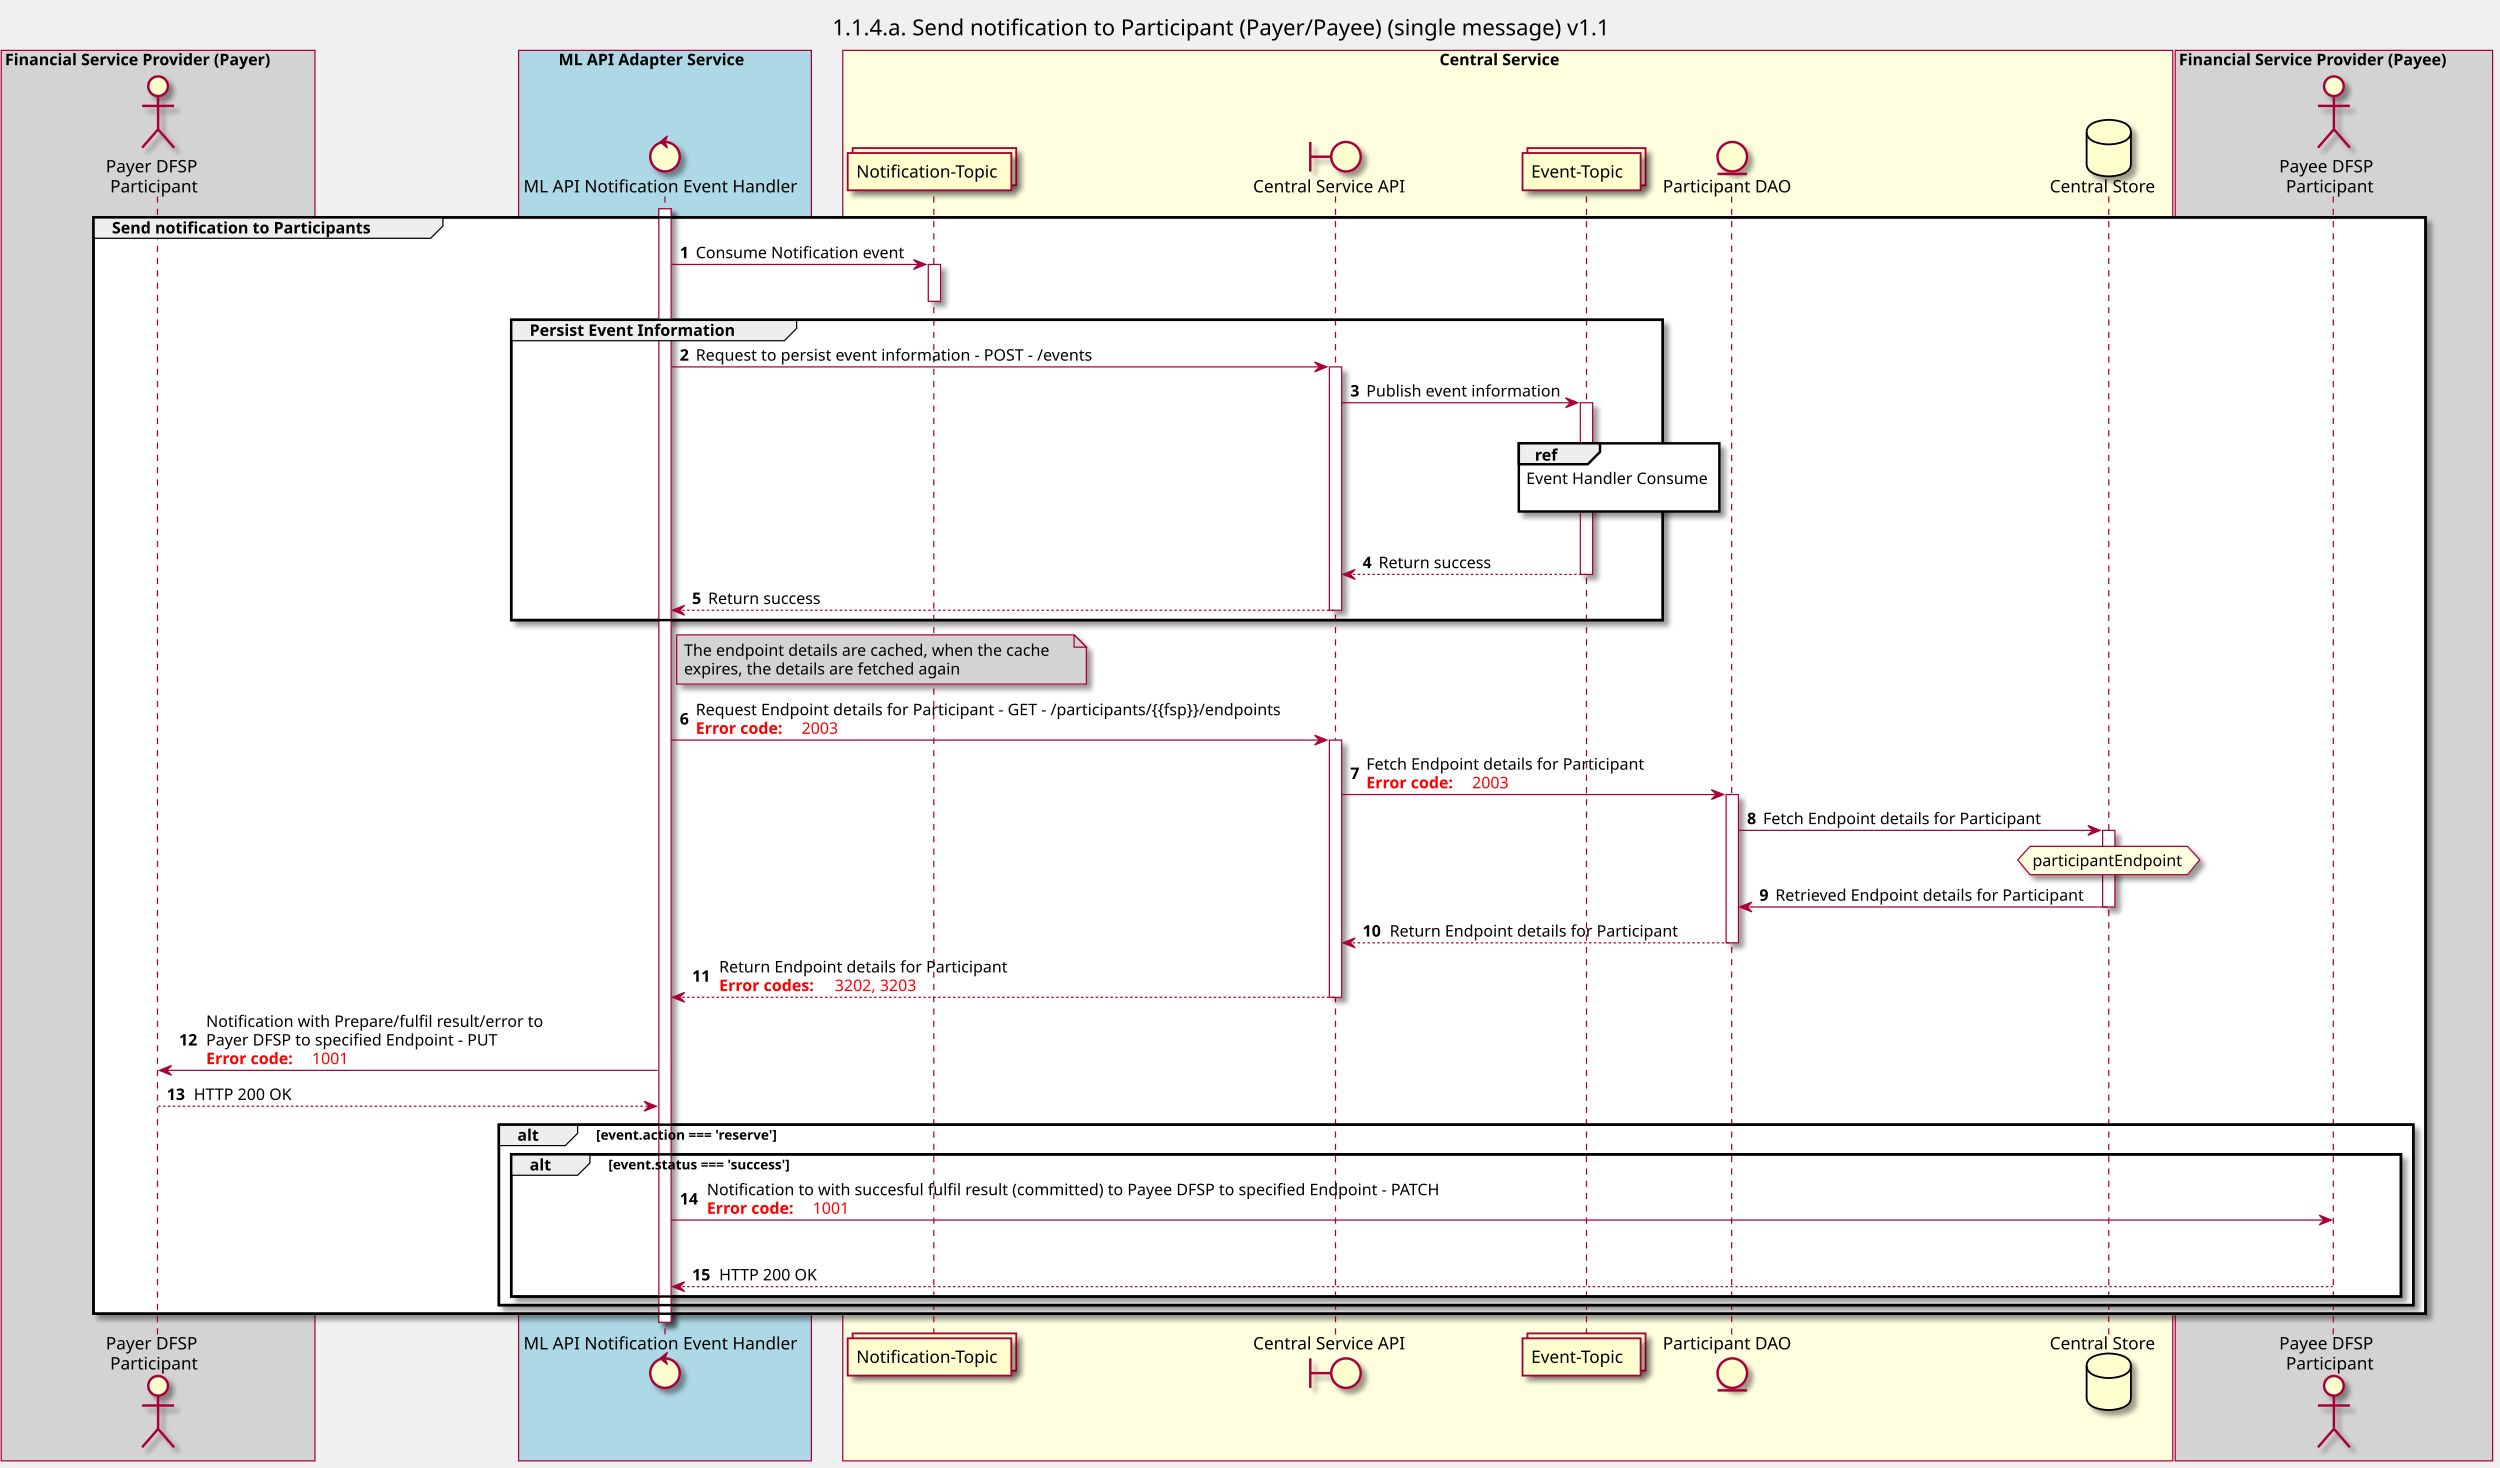
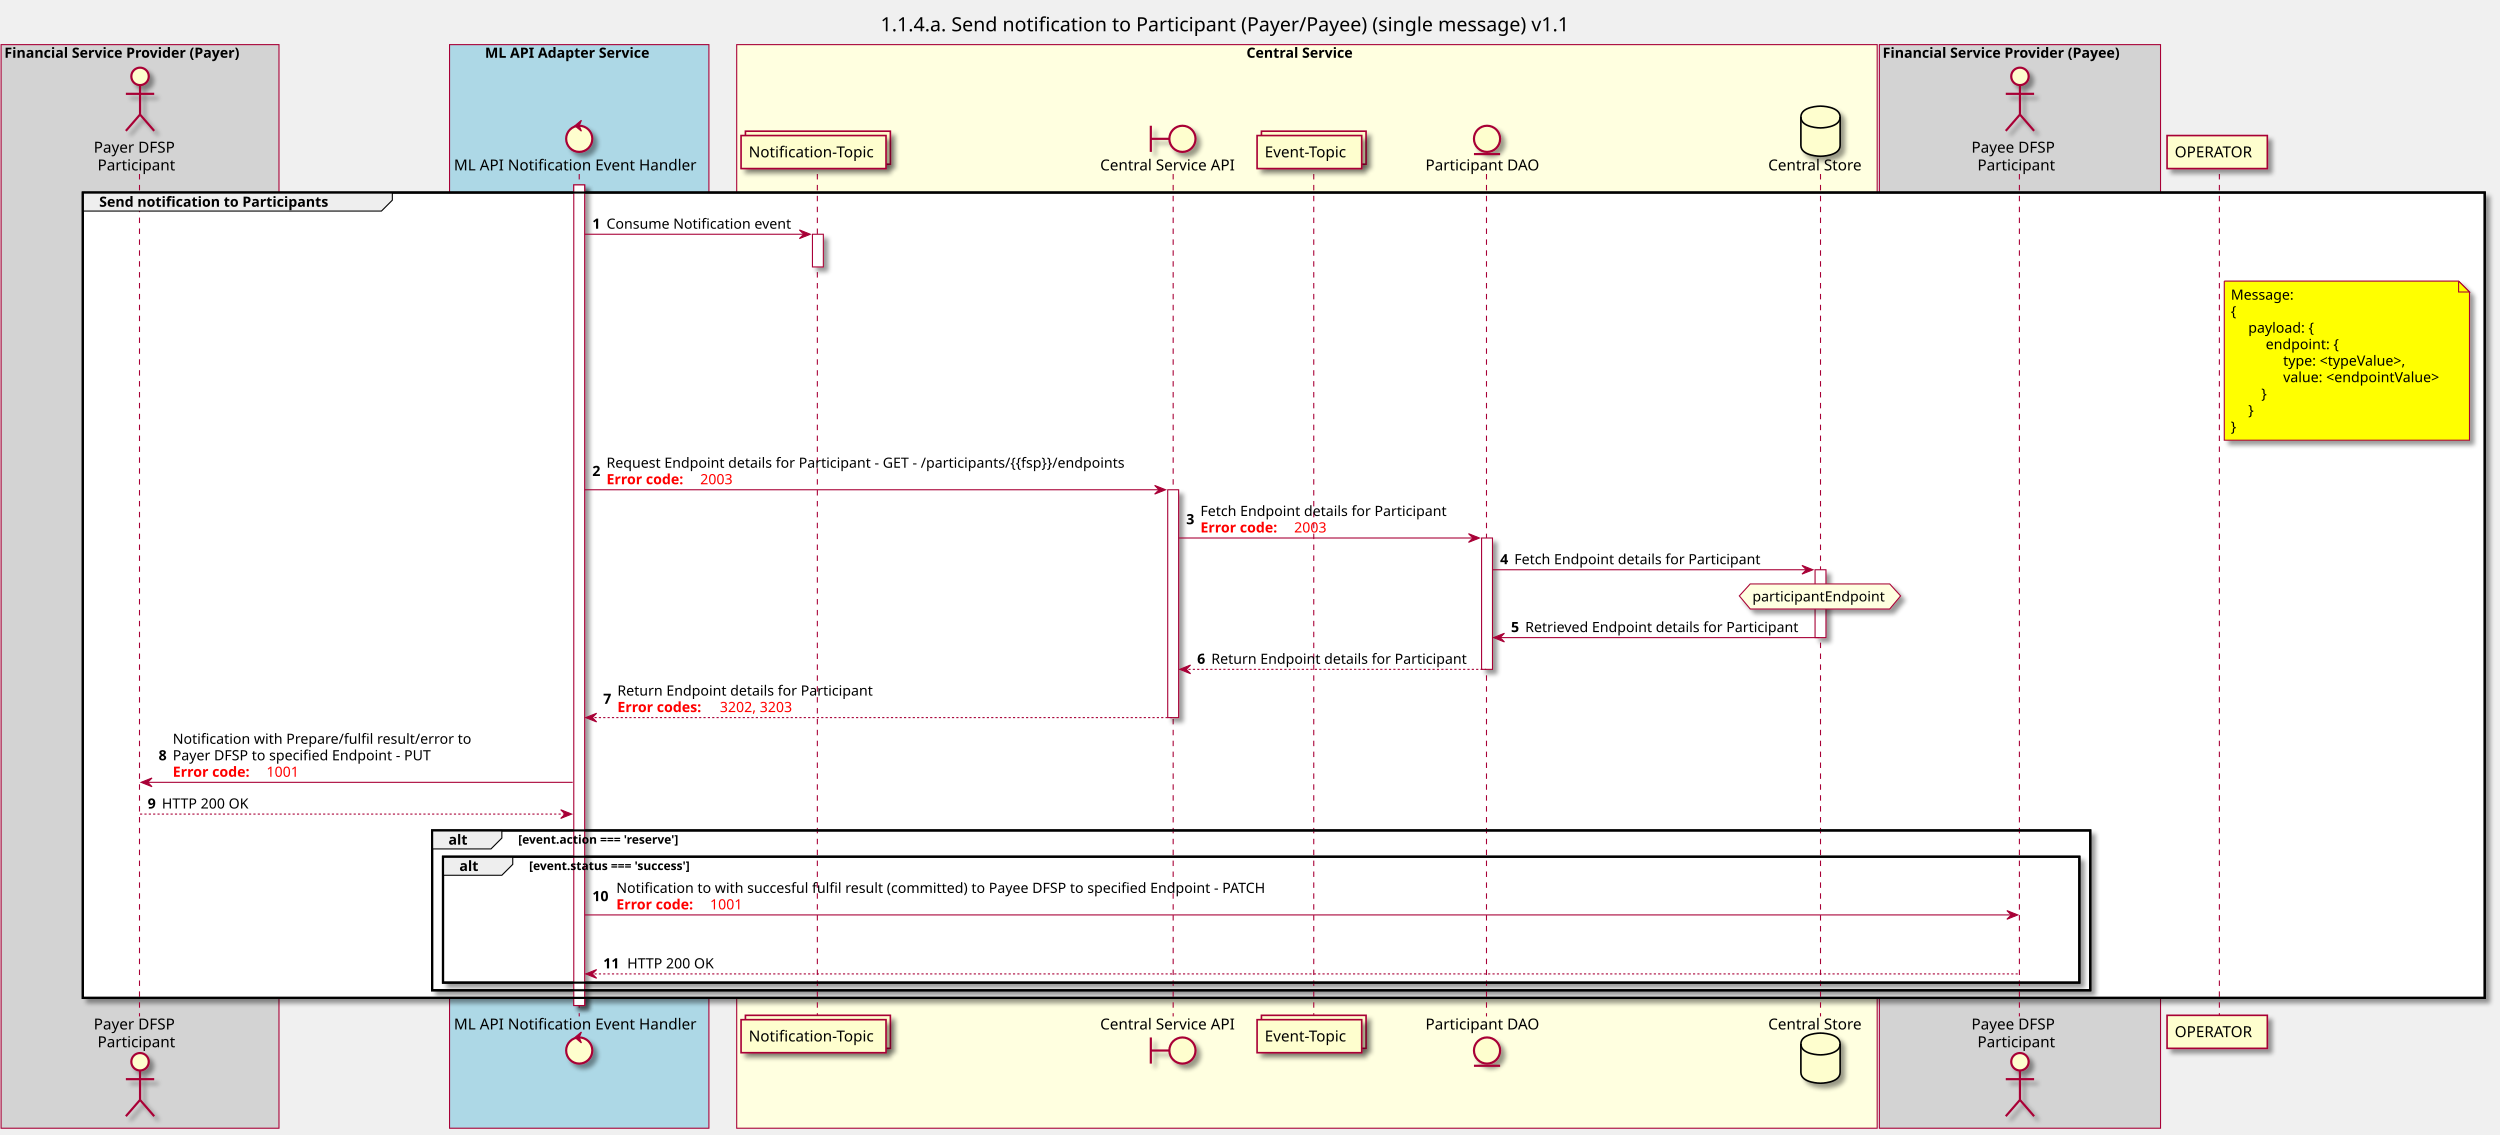
- <svg xmlns="http://www.w3.org/2000/svg" height="1193" preserveAspectRatio="none" style="width:2032px;height:1193px" width="2032">
+ <svg xmlns="http://www.w3.org/2000/svg" height="1041" preserveAspectRatio="none" style="width:2294px;height:1041px" width="2294">
  <defs>
    <filter height="300%" id="a" width="300%" x="-1" y="-1">
      <feGaussianBlur result="blurOut" stdDeviation="2" />
      <feColorMatrix in="blurOut" result="blurOut2" values="0 0 0 0 0 0 0 0 0 0 0 0 0 0 0 0 0 0 .4 0" />
      <feOffset dx="4" dy="4" in="blurOut2" result="blurOut3" />
      <feBlend in="SourceGraphic" in2="blurOut3" />
    </filter>
  </defs>
-   <text font-family="sans-serif" font-size="18" lengthAdjust="spacingAndGlyphs" textLength="674" x="676.5" y="28.708">
+   <text font-family="sans-serif" font-size="18" lengthAdjust="spacingAndGlyphs" textLength="674" x="808" y="28.708">
    1.1.4.a. Send notification to Participant (Payer/Payee) (single message) v1.1
  </text>
-   <path fill="#D3D3D3" stroke="#a80036" d="M1 40.953h255v1146.438H1z" />
+   <path fill="#D3D3D3" stroke="#a80036" d="M1 40.953h255v994.305H1z" />
  <text font-family="sans-serif" font-size="13" font-weight="bold" lengthAdjust="spacingAndGlyphs" textLength="249" x="4" y="53.02">
    Financial Service Provider (Payer)
  </text>
-   <path fill="#ADD8E6" stroke="#a80036" d="M421.5 40.953h238v1146.438h-238z" />
-   <text font-family="sans-serif" font-size="13" font-weight="bold" lengthAdjust="spacingAndGlyphs" textLength="173" x="454" y="53.02">
+   <path fill="#ADD8E6" stroke="#a80036" d="M412.5 40.953h238v994.305h-238z" />
+   <text font-family="sans-serif" font-size="13" font-weight="bold" lengthAdjust="spacingAndGlyphs" textLength="173" x="445" y="53.02">
    ML API Adapter Service
  </text>
-   <path fill="#FFFFE0" stroke="#a80036" d="M685 40.953h1081v1146.438H685z" />
-   <text font-family="sans-serif" font-size="13" font-weight="bold" lengthAdjust="spacingAndGlyphs" textLength="111" x="1170" y="53.02">
+   <path fill="#FFFFE0" stroke="#a80036" d="M676 40.953h1046.5v994.305H676z" />
+   <text font-family="sans-serif" font-size="13" font-weight="bold" lengthAdjust="spacingAndGlyphs" textLength="111" x="1143.75" y="53.02">
    Central Service
  </text>
-   <path fill="#D3D3D3" stroke="#a80036" d="M1768 40.953h258v1146.438h-258z" />
-   <text font-family="sans-serif" font-size="13" font-weight="bold" lengthAdjust="spacingAndGlyphs" textLength="252" x="1771" y="53.02">
+   <path fill="#D3D3D3" stroke="#a80036" d="M1724.5 40.953h258v994.305h-258z" />
+   <text font-family="sans-serif" font-size="13" font-weight="bold" lengthAdjust="spacingAndGlyphs" textLength="252" x="1727.5" y="53.02">
    Financial Service Provider (Payee)
  </text>
-   <path fill="#FFF" filter="url(#a)" stroke="#a80036" d="M535.5 169.68h10v905.117h-10zM754.5 214.945h10v30h-10zM1080.5 298.211h10v197.797h-10zM1080.5 601.539h10v209.063h-10zM1284.5 327.344h10v139.531h-10zM1403 645.805h10v120.531h-10zM1709 674.938h10v62.266h-10z" />
-   <path fill="#FFF" filter="url(#a)" stroke="#000" stroke-width="2" d="M76 176.68h1895.5v891.117H76z" />
-   <path fill="#FFF" filter="url(#a)" stroke="#000" stroke-width="2" d="M415.5 259.945h936v244.063h-936zM405.5 914.133h1556v146.664h-1556z" />
-   <path fill="#FFF" filter="url(#a)" stroke="#000" stroke-width="2" d="M415.5 938.266h1536v115.531h-1536z" />
-   <path stroke="#a80036" stroke-dasharray="5,5" d="M128 159.68v925.117M540.5 159.68v925.117M759 159.68v925.117M1085.5 159.68v925.117M1289.5 159.68v925.117M1407.5 159.68v925.117M1714 159.68v925.117M1896.5 159.68v925.117" />
+   <path fill="#FFF" filter="url(#a)" stroke="#a80036" d="M526.5 169.68h10v752.984h-10zM745.5 214.945h10v30h-10zM1071.5 449.406h10v209.063h-10zM1359.5 493.672h10v120.531h-10zM1665.5 522.805h10v62.266h-10z" />
+   <path fill="#FFF" filter="url(#a)" stroke="#000" stroke-width="2" d="M76 176.68h2204v738.984H76z" />
+   <path fill="#FFF" filter="url(#a)" stroke="#000" stroke-width="2" d="M396.5 762H1918v146.664H396.5z" />
+   <path fill="#FFF" filter="url(#a)" stroke="#000" stroke-width="2" d="M406.5 786.133H1908v115.531H406.5z" />
+   <path stroke="#a80036" stroke-dasharray="5,5" d="M128 159.68v772.984M531.5 159.68v772.984M750 159.68v772.984M1076.5 159.68v772.984M1205.5 159.68v772.984M1364 159.68v772.984M1670.5 159.68v772.984M1853 159.68v772.984M2036.5 159.68v772.984" />
  <text font-family="sans-serif" font-size="14" lengthAdjust="spacingAndGlyphs" textLength="79" x="86" y="140.081">
    Payer DFSP
  </text>
  <text font-family="sans-serif" font-size="14" lengthAdjust="spacingAndGlyphs" textLength="72" x="89.5" y="156.378">
    Participant
  </text>
  <circle cx="128.5" cy="70.086" fill="#FEFECE" filter="url(#a)" stroke="#a80036" stroke-width="2" r="8" />
  <path d="M128.5 78.086v27m-13-19h26m-13 19l-13 15m13-15l13 15" fill="none" filter="url(#a)" stroke="#a80036" stroke-width="2" />
-   <text font-family="sans-serif" font-size="14" lengthAdjust="spacingAndGlyphs" textLength="79" x="86" y="1096.792">
+   <text font-family="sans-serif" font-size="14" lengthAdjust="spacingAndGlyphs" textLength="79" x="86" y="944.659">
    Payer DFSP
  </text>
-   <text font-family="sans-serif" font-size="14" lengthAdjust="spacingAndGlyphs" textLength="72" x="89.5" y="1113.089">
+   <text font-family="sans-serif" font-size="14" lengthAdjust="spacingAndGlyphs" textLength="72" x="89.5" y="960.956">
    Participant
  </text>
-   <circle cx="128.5" cy="1126.391" fill="#FEFECE" filter="url(#a)" stroke="#a80036" stroke-width="2" r="8" />
-   <path d="M128.5 1134.39v27m-13-19h26m-13 19l-13 15m13-15l13 15" fill="none" filter="url(#a)" stroke="#a80036" stroke-width="2" />
-   <text font-family="sans-serif" font-size="14" lengthAdjust="spacingAndGlyphs" textLength="224" x="425.5" y="156.378">
+   <circle cx="128.5" cy="974.258" fill="#FEFECE" filter="url(#a)" stroke="#a80036" stroke-width="2" r="8" />
+   <path d="M128.5 982.258v27m-13-19h26m-13 19l-13 15m13-15l13 15" fill="none" filter="url(#a)" stroke="#a80036" stroke-width="2" />
+   <text font-family="sans-serif" font-size="14" lengthAdjust="spacingAndGlyphs" textLength="224" x="416.5" y="156.378">
    ML API Notification Event Handler
  </text>
-   <circle cx="540.5" cy="127.383" fill="#FEFECE" filter="url(#a)" stroke="#a80036" stroke-width="2" r="12" />
-   <path fill="#A80036" stroke="#a80036" d="M536.5 115.383l6-5-2 5 2 5-6-5z" />
-   <text font-family="sans-serif" font-size="14" lengthAdjust="spacingAndGlyphs" textLength="224" x="425.5" y="1096.792">
+   <circle cx="531.5" cy="127.383" fill="#FEFECE" filter="url(#a)" stroke="#a80036" stroke-width="2" r="12" />
+   <path fill="#A80036" stroke="#a80036" d="M527.5 115.383l6-5-2 5 2 5-6-5z" />
+   <text font-family="sans-serif" font-size="14" lengthAdjust="spacingAndGlyphs" textLength="224" x="416.5" y="944.659">
    ML API Notification Event Handler
  </text>
-   <circle cx="540.5" cy="1116.094" fill="#FEFECE" filter="url(#a)" stroke="#a80036" stroke-width="2" r="12" />
-   <path fill="#A80036" stroke="#a80036" d="M536.5 1104.094l6-5-2 5 2 5-6-5z" />
-   <path fill="#FEFECE" filter="url(#a)" stroke="#a80036" stroke-width="1.5" d="M693 120.383h133v30.297H693z" />
-   <path fill="#FEFECE" filter="url(#a)" stroke="#a80036" stroke-width="1.5" d="M689 124.383h133v30.297H689z" />
-   <text font-family="sans-serif" font-size="14" lengthAdjust="spacingAndGlyphs" textLength="119" x="696" y="144.378">
+   <circle cx="531.5" cy="963.961" fill="#FEFECE" filter="url(#a)" stroke="#a80036" stroke-width="2" r="12" />
+   <path fill="#A80036" stroke="#a80036" d="M527.5 951.96l6-5-2 5 2 5-6-5z" />
+   <path fill="#FEFECE" filter="url(#a)" stroke="#a80036" stroke-width="1.5" d="M684 120.383h133v30.297H684z" />
+   <path fill="#FEFECE" filter="url(#a)" stroke="#a80036" stroke-width="1.5" d="M680 124.383h133v30.297H680z" />
+   <text font-family="sans-serif" font-size="14" lengthAdjust="spacingAndGlyphs" textLength="119" x="687" y="144.378">
    Notification-Topic
  </text>
-   <path fill="#FEFECE" filter="url(#a)" stroke="#a80036" stroke-width="1.5" d="M693 1083.797h133v30.297H693z" />
-   <path fill="#FEFECE" filter="url(#a)" stroke="#a80036" stroke-width="1.5" d="M689 1087.797h133v30.297H689z" />
-   <text font-family="sans-serif" font-size="14" lengthAdjust="spacingAndGlyphs" textLength="119" x="696" y="1107.792">
+   <path fill="#FEFECE" filter="url(#a)" stroke="#a80036" stroke-width="1.5" d="M684 931.664h133v30.297H684z" />
+   <path fill="#FEFECE" filter="url(#a)" stroke="#a80036" stroke-width="1.5" d="M680 935.664h133v30.297H680z" />
+   <text font-family="sans-serif" font-size="14" lengthAdjust="spacingAndGlyphs" textLength="119" x="687" y="955.659">
    Notification-Topic
  </text>
-   <text font-family="sans-serif" font-size="14" lengthAdjust="spacingAndGlyphs" textLength="128" x="1018.5" y="156.378">
+   <text font-family="sans-serif" font-size="14" lengthAdjust="spacingAndGlyphs" textLength="128" x="1009.5" y="156.378">
    Central Service API
  </text>
-   <path d="M1065 115.383v24m0-12h17" fill="none" filter="url(#a)" stroke="#a80036" stroke-width="2" />
-   <circle cx="1094" cy="127.383" fill="#FEFECE" filter="url(#a)" stroke="#a80036" stroke-width="2" r="12" />
-   <text font-family="sans-serif" font-size="14" lengthAdjust="spacingAndGlyphs" textLength="128" x="1018.5" y="1096.792">
+   <path d="M1056 115.383v24m0-12h17" fill="none" filter="url(#a)" stroke="#a80036" stroke-width="2" />
+   <circle cx="1085" cy="127.383" fill="#FEFECE" filter="url(#a)" stroke="#a80036" stroke-width="2" r="12" />
+   <text font-family="sans-serif" font-size="14" lengthAdjust="spacingAndGlyphs" textLength="128" x="1009.5" y="944.659">
    Central Service API
  </text>
-   <path d="M1065 1104.094v24m0-12h17" fill="none" filter="url(#a)" stroke="#a80036" stroke-width="2" />
-   <circle cx="1094" cy="1116.094" fill="#FEFECE" filter="url(#a)" stroke="#a80036" stroke-width="2" r="12" />
-   <path fill="#FEFECE" filter="url(#a)" stroke="#a80036" stroke-width="1.5" d="M1241.5 120.383h96v30.297h-96z" />
-   <path fill="#FEFECE" filter="url(#a)" stroke="#a80036" stroke-width="1.5" d="M1237.5 124.383h96v30.297h-96z" />
-   <text font-family="sans-serif" font-size="14" lengthAdjust="spacingAndGlyphs" textLength="82" x="1244.5" y="144.378">
+   <path d="M1056 951.96v24m0-12h17" fill="none" filter="url(#a)" stroke="#a80036" stroke-width="2" />
+   <circle cx="1085" cy="963.961" fill="#FEFECE" filter="url(#a)" stroke="#a80036" stroke-width="2" r="12" />
+   <path fill="#FEFECE" filter="url(#a)" stroke="#a80036" stroke-width="1.5" d="M1157.5 120.383h96v30.297h-96z" />
+   <path fill="#FEFECE" filter="url(#a)" stroke="#a80036" stroke-width="1.5" d="M1153.5 124.383h96v30.297h-96z" />
+   <text font-family="sans-serif" font-size="14" lengthAdjust="spacingAndGlyphs" textLength="82" x="1160.5" y="144.378">
    Event-Topic
  </text>
-   <path fill="#FEFECE" filter="url(#a)" stroke="#a80036" stroke-width="1.5" d="M1241.5 1083.797h96v30.297h-96z" />
-   <path fill="#FEFECE" filter="url(#a)" stroke="#a80036" stroke-width="1.5" d="M1237.5 1087.797h96v30.297h-96z" />
-   <text font-family="sans-serif" font-size="14" lengthAdjust="spacingAndGlyphs" textLength="82" x="1244.5" y="1107.792">
+   <path fill="#FEFECE" filter="url(#a)" stroke="#a80036" stroke-width="1.5" d="M1157.5 931.664h96v30.297h-96z" />
+   <path fill="#FEFECE" filter="url(#a)" stroke="#a80036" stroke-width="1.5" d="M1153.5 935.664h96v30.297h-96z" />
+   <text font-family="sans-serif" font-size="14" lengthAdjust="spacingAndGlyphs" textLength="82" x="1160.5" y="955.659">
    Event-Topic
  </text>
-   <text font-family="sans-serif" font-size="14" lengthAdjust="spacingAndGlyphs" textLength="107" x="1351.5" y="156.378">
+   <text font-family="sans-serif" font-size="14" lengthAdjust="spacingAndGlyphs" textLength="107" x="1308" y="156.378">
    Participant DAO
  </text>
-   <circle cx="1408" cy="127.383" fill="#FEFECE" filter="url(#a)" stroke="#a80036" stroke-width="2" r="12" />
-   <path stroke="#a80036" stroke-width="2" d="M1396 141.383h24" />
-   <text font-family="sans-serif" font-size="14" lengthAdjust="spacingAndGlyphs" textLength="107" x="1351.5" y="1096.792">
+   <circle cx="1364.5" cy="127.383" fill="#FEFECE" filter="url(#a)" stroke="#a80036" stroke-width="2" r="12" />
+   <path stroke="#a80036" stroke-width="2" d="M1352.5 141.383h24" />
+   <text font-family="sans-serif" font-size="14" lengthAdjust="spacingAndGlyphs" textLength="107" x="1308" y="944.659">
    Participant DAO
  </text>
-   <circle cx="1408" cy="1116.094" fill="#FEFECE" filter="url(#a)" stroke="#a80036" stroke-width="2" r="12" />
-   <path stroke="#a80036" stroke-width="2" d="M1396 1130.094h24" />
-   <text font-family="sans-serif" font-size="14" lengthAdjust="spacingAndGlyphs" textLength="90" x="1666" y="156.378">
+   <circle cx="1364.5" cy="963.961" fill="#FEFECE" filter="url(#a)" stroke="#a80036" stroke-width="2" r="12" />
+   <path stroke="#a80036" stroke-width="2" d="M1352.5 977.961h24" />
+   <text font-family="sans-serif" font-size="14" lengthAdjust="spacingAndGlyphs" textLength="90" x="1622.5" y="156.378">
    Central Store
  </text>
-   <path d="M1696 107.383c0-10 18-10 18-10s18 0 18 10v26c0 10-18 10-18 10s-18 0-18-10v-26" fill="#FEFECE" filter="url(#a)" stroke="#000" stroke-width="1.5" />
-   <path d="M1696 107.383c0 10 18 10 18 10s18 0 18-10" fill="none" stroke="#000" stroke-width="1.5" />
-   <text font-family="sans-serif" font-size="14" lengthAdjust="spacingAndGlyphs" textLength="90" x="1666" y="1096.792">
+   <path d="M1652.5 107.383c0-10 18-10 18-10s18 0 18 10v26c0 10-18 10-18 10s-18 0-18-10v-26" fill="#FEFECE" filter="url(#a)" stroke="#000" stroke-width="1.5" />
+   <path d="M1652.5 107.383c0 10 18 10 18 10s18 0 18-10" fill="none" stroke="#000" stroke-width="1.5" />
+   <text font-family="sans-serif" font-size="14" lengthAdjust="spacingAndGlyphs" textLength="90" x="1622.5" y="944.659">
    Central Store
  </text>
-   <path d="M1696 1110.094c0-10 18-10 18-10s18 0 18 10v26c0 10-18 10-18 10s-18 0-18-10v-26" fill="#FEFECE" filter="url(#a)" stroke="#000" stroke-width="1.5" />
-   <path d="M1696 1110.094c0 10 18 10 18 10s18 0 18-10" fill="none" stroke="#000" stroke-width="1.5" />
-   <text font-family="sans-serif" font-size="14" lengthAdjust="spacingAndGlyphs" textLength="83" x="1852.5" y="140.081">
+   <path d="M1652.5 957.96c0-10 18-10 18-10s18 0 18 10v26c0 10-18 10-18 10s-18 0-18-10v-26" fill="#FEFECE" filter="url(#a)" stroke="#000" stroke-width="1.5" />
+   <path d="M1652.5 957.96c0 10 18 10 18 10s18 0 18-10" fill="none" stroke="#000" stroke-width="1.5" />
+   <text font-family="sans-serif" font-size="14" lengthAdjust="spacingAndGlyphs" textLength="83" x="1809" y="140.081">
    Payee DFSP
  </text>
-   <text font-family="sans-serif" font-size="14" lengthAdjust="spacingAndGlyphs" textLength="72" x="1858" y="156.378">
+   <text font-family="sans-serif" font-size="14" lengthAdjust="spacingAndGlyphs" textLength="72" x="1814.5" y="156.378">
    Participant
  </text>
-   <circle cx="1897" cy="70.086" fill="#FEFECE" filter="url(#a)" stroke="#a80036" stroke-width="2" r="8" />
-   <path d="M1897 78.086v27m-13-19h26m-13 19l-13 15m13-15l13 15" fill="none" filter="url(#a)" stroke="#a80036" stroke-width="2" />
-   <text font-family="sans-serif" font-size="14" lengthAdjust="spacingAndGlyphs" textLength="83" x="1852.5" y="1096.792">
+   <circle cx="1853.5" cy="70.086" fill="#FEFECE" filter="url(#a)" stroke="#a80036" stroke-width="2" r="8" />
+   <path d="M1853.5 78.086v27m-13-19h26m-13 19l-13 15m13-15l13 15" fill="none" filter="url(#a)" stroke="#a80036" stroke-width="2" />
+   <text font-family="sans-serif" font-size="14" lengthAdjust="spacingAndGlyphs" textLength="83" x="1809" y="944.659">
    Payee DFSP
  </text>
-   <text font-family="sans-serif" font-size="14" lengthAdjust="spacingAndGlyphs" textLength="72" x="1858" y="1113.089">
+   <text font-family="sans-serif" font-size="14" lengthAdjust="spacingAndGlyphs" textLength="72" x="1814.5" y="960.956">
    Participant
  </text>
-   <circle cx="1897" cy="1126.391" fill="#FEFECE" filter="url(#a)" stroke="#a80036" stroke-width="2" r="8" />
-   <path d="M1897 1134.39v27m-13-19h26m-13 19l-13 15m13-15l13 15" fill="none" filter="url(#a)" stroke="#a80036" stroke-width="2" />
-   <path fill="#FFF" filter="url(#a)" stroke="#a80036" d="M535.5 169.68h10v905.117h-10zM754.5 214.945h10v30h-10zM1080.5 298.211h10v197.797h-10zM1080.5 601.539h10v209.063h-10zM1284.5 327.344h10v139.531h-10zM1403 645.805h10v120.531h-10zM1709 674.938h10v62.266h-10z" />
+   <circle cx="1853.5" cy="974.258" fill="#FEFECE" filter="url(#a)" stroke="#a80036" stroke-width="2" r="8" />
+   <path d="M1853.5 982.258v27m-13-19h26m-13 19l-13 15m13-15l13 15" fill="none" filter="url(#a)" stroke="#a80036" stroke-width="2" />
+   <path fill="#FEFECE" filter="url(#a)" stroke="#a80036" stroke-width="1.5" d="M1988.5 124.383h92v30.297h-92z" />
+   <text font-family="sans-serif" font-size="14" lengthAdjust="spacingAndGlyphs" textLength="78" x="1995.5" y="144.378">
+     OPERATOR
+   </text>
+   <path fill="#FEFECE" filter="url(#a)" stroke="#a80036" stroke-width="1.5" d="M1988.5 931.664h92v30.297h-92z" />
+   <text font-family="sans-serif" font-size="14" lengthAdjust="spacingAndGlyphs" textLength="78" x="1995.5" y="951.659">
+     OPERATOR
+   </text>
+   <path fill="#FFF" filter="url(#a)" stroke="#a80036" d="M526.5 169.68h10v752.984h-10zM745.5 214.945h10v30h-10zM1071.5 449.406h10v209.063h-10zM1359.5 493.672h10v120.531h-10zM1665.5 522.805h10v62.266h-10z" />
  <path d="M76 176.68h284v7l-10 10H76v-17" fill="#EEE" stroke="#000" />
-   <path fill="none" stroke="#000" stroke-width="2" d="M76 176.68h1895.5v891.117H76z" />
+   <path fill="none" stroke="#000" stroke-width="2" d="M76 176.68h2204v738.984H76z" />
  <text font-family="sans-serif" font-size="13" font-weight="bold" lengthAdjust="spacingAndGlyphs" textLength="239" x="91" y="189.747">
    Send notification to Participants
  </text>
-   <path fill="#A80036" stroke="#a80036" d="M742.5 210.945l10 4-10 4 4-4z" />
-   <path stroke="#a80036" d="M545.5 214.945h203" />
-   <text font-family="sans-serif" font-size="13" font-weight="bold" lengthAdjust="spacingAndGlyphs" textLength="9" x="552.5" y="209.879">
+   <path fill="#A80036" stroke="#a80036" d="M733.5 210.945l10 4-10 4 4-4z" />
+   <path stroke="#a80036" d="M536.5 214.945h203" />
+   <text font-family="sans-serif" font-size="13" font-weight="bold" lengthAdjust="spacingAndGlyphs" textLength="9" x="543.5" y="209.879">
    1
  </text>
-   <text font-family="sans-serif" font-size="13" lengthAdjust="spacingAndGlyphs" textLength="177" x="565.5" y="209.879">
+   <text font-family="sans-serif" font-size="13" lengthAdjust="spacingAndGlyphs" textLength="177" x="556.5" y="209.879">
    Consume Notification event
  </text>
-   <path d="M415.5 259.945h232v7l-10 10h-222v-17" fill="#EEE" stroke="#000" />
-   <path fill="none" stroke="#000" stroke-width="2" d="M415.5 259.945h936v244.063h-936z" />
-   <text font-family="sans-serif" font-size="13" font-weight="bold" lengthAdjust="spacingAndGlyphs" textLength="187" x="430.5" y="273.012">
-     Persist Event Information
-   </text>
-   <path fill="#A80036" stroke="#a80036" d="M1068.5 294.21l10 4-10 4 4-4z" />
-   <path stroke="#a80036" d="M545.5 298.211h529" />
-   <text font-family="sans-serif" font-size="13" font-weight="bold" lengthAdjust="spacingAndGlyphs" textLength="9" x="552.5" y="293.145">
+   <path d="M2041 257.945v146h225v-136l-10-10h-215" fill="#FF0" filter="url(#a)" stroke="#a80036" />
+   <path d="M2256 257.945v10h10l-10-10" fill="#FF0" stroke="#a80036" />
+   <text font-family="sans-serif" font-size="13" lengthAdjust="spacingAndGlyphs" textLength="61" x="2047" y="275.012">
+     Message:
+   </text>
+   <text font-family="sans-serif" font-size="13" lengthAdjust="spacingAndGlyphs" textLength="8" x="2047" y="290.145">
+     {
+   </text>
+   <text font-family="sans-serif" font-size="13" lengthAdjust="spacingAndGlyphs" textLength="66" x="2063" y="305.278">
+     payload: {
+   </text>
+   <text font-family="sans-serif" font-size="13" lengthAdjust="spacingAndGlyphs" textLength="72" x="2079" y="320.411">
+     endpoint: {
+   </text>
+   <text font-family="sans-serif" font-size="13" lengthAdjust="spacingAndGlyphs" textLength="126" x="2095" y="335.543">
+     type: &lt;typeValue&gt;,
+   </text>
+   <text font-family="sans-serif" font-size="13" lengthAdjust="spacingAndGlyphs" textLength="156" x="2095" y="350.676">
+     value: &lt;endpointValue&gt;
+   </text>
+   <text font-family="sans-serif" font-size="13" lengthAdjust="spacingAndGlyphs" textLength="8" x="2075" y="365.809">
+     }
+   </text>
+   <text font-family="sans-serif" font-size="13" lengthAdjust="spacingAndGlyphs" textLength="8" x="2063" y="380.942">
+     }
+   </text>
+   <text font-family="sans-serif" font-size="13" lengthAdjust="spacingAndGlyphs" textLength="8" x="2047" y="396.075">
+     }
+   </text>
+   <path fill="#A80036" stroke="#a80036" d="M1059.5 445.406l10 4-10 4 4-4z" />
+   <path stroke="#a80036" d="M536.5 449.406h529" />
+   <text font-family="sans-serif" font-size="13" font-weight="bold" lengthAdjust="spacingAndGlyphs" textLength="9" x="543.5" y="436.774">
    2
  </text>
-   <text font-family="sans-serif" font-size="13" lengthAdjust="spacingAndGlyphs" textLength="340" x="565.5" y="293.145">
-     Request to persist event information - POST - /events
-   </text>
-   <path fill="#A80036" stroke="#a80036" d="M1272.5 323.344l10 4-10 4 4-4z" />
-   <path stroke="#a80036" d="M1090.5 327.344h188" />
-   <text font-family="sans-serif" font-size="13" font-weight="bold" lengthAdjust="spacingAndGlyphs" textLength="9" x="1097.5" y="322.278">
+   <text font-family="sans-serif" font-size="13" lengthAdjust="spacingAndGlyphs" textLength="503" x="556.5" y="429.207">
+     Request Endpoint details for Participant - GET - /participants/{{fsp}}/endpoints
+   </text>
+   <text fill="red" font-family="sans-serif" font-size="13" font-weight="bold" lengthAdjust="spacingAndGlyphs" textLength="82" x="556.5" y="444.34">
+     Error code:
+   </text>
+   <text fill="red" font-family="sans-serif" font-size="13" lengthAdjust="spacingAndGlyphs" textLength="32" x="642.5" y="444.34">
+     2003
+   </text>
+   <path fill="#A80036" stroke="#a80036" d="M1347.5 489.672l10 4-10 4 4-4z" />
+   <path stroke="#a80036" d="M1081.5 493.672h272" />
+   <text font-family="sans-serif" font-size="13" font-weight="bold" lengthAdjust="spacingAndGlyphs" textLength="9" x="1088.5" y="481.04">
    3
  </text>
-   <text font-family="sans-serif" font-size="13" lengthAdjust="spacingAndGlyphs" textLength="162" x="1110.5" y="322.278">
-     Publish event information
-   </text>
-   <path fill="#FFF" filter="url(#a)" stroke="#000" stroke-width="2" d="M1234.5 360.344h163v55.398h-163z" />
-   <path fill="#EEE" stroke="#000" stroke-width="2" d="M1234.5 360.344h66v7l-10 10h-56v-17z" />
-   <text font-family="sans-serif" font-size="13" font-weight="bold" lengthAdjust="spacingAndGlyphs" textLength="21" x="1247.5" y="374.411">
-     ref
-   </text>
-   <text font-family="sans-serif" font-size="13" lengthAdjust="spacingAndGlyphs" textLength="155" x="1240.5" y="393.411">
-     Event Handler Consume
-   </text>
-   <path fill="#A80036" stroke="#a80036" d="M1101.5 462.875l-10 4 10 4-4-4z" />
-   <path stroke="#a80036" stroke-dasharray="2,2" d="M1095.5 466.875h193" />
-   <text font-family="sans-serif" font-size="13" font-weight="bold" lengthAdjust="spacingAndGlyphs" textLength="9" x="1107.5" y="461.809">
+   <text font-family="sans-serif" font-size="13" lengthAdjust="spacingAndGlyphs" textLength="234" x="1101.5" y="473.473">
+     Fetch Endpoint details for Participant
+   </text>
+   <text fill="red" font-family="sans-serif" font-size="13" font-weight="bold" lengthAdjust="spacingAndGlyphs" textLength="82" x="1101.5" y="488.606">
+     Error code:
+   </text>
+   <text fill="red" font-family="sans-serif" font-size="13" lengthAdjust="spacingAndGlyphs" textLength="32" x="1187.5" y="488.606">
+     2003
+   </text>
+   <path fill="#A80036" stroke="#a80036" d="M1653.5 518.805l10 4-10 4 4-4z" />
+   <path stroke="#a80036" d="M1369.5 522.805h290" />
+   <text font-family="sans-serif" font-size="13" font-weight="bold" lengthAdjust="spacingAndGlyphs" textLength="9" x="1376.5" y="517.739">
    4
  </text>
-   <text font-family="sans-serif" font-size="13" lengthAdjust="spacingAndGlyphs" textLength="97" x="1120.5" y="461.809">
-     Return success
-   </text>
-   <path fill="#A80036" stroke="#a80036" d="M556.5 492.008l-10 4 10 4-4-4z" />
-   <path stroke="#a80036" stroke-dasharray="2,2" d="M550.5 496.008h534" />
-   <text font-family="sans-serif" font-size="13" font-weight="bold" lengthAdjust="spacingAndGlyphs" textLength="9" x="562.5" y="490.942">
+   <text font-family="sans-serif" font-size="13" lengthAdjust="spacingAndGlyphs" textLength="234" x="1389.5" y="517.739">
+     Fetch Endpoint details for Participant
+   </text>
+   <path fill="#FFFFE0" filter="url(#a)" stroke="#a80036" d="M1606 535.805h128l10 11-10 12h-128l-10-12 10-11z" />
+   <text font-family="sans-serif" font-size="13" lengthAdjust="spacingAndGlyphs" textLength="124" x="1608" y="551.872">
+     participantEndpoint
+   </text>
+   <path fill="#A80036" stroke="#a80036" d="M1380.5 581.07l-10 4 10 4-4-4z" />
+   <path stroke="#a80036" d="M1374.5 585.07h295" />
+   <text font-family="sans-serif" font-size="13" font-weight="bold" lengthAdjust="spacingAndGlyphs" textLength="9" x="1386.5" y="580.004">
    5
  </text>
-   <text font-family="sans-serif" font-size="13" lengthAdjust="spacingAndGlyphs" textLength="97" x="575.5" y="490.942">
-     Return success
-   </text>
-   <path d="M550 516.008v40h333v-30l-10-10H550" fill="#D3D3D3" filter="url(#a)" stroke="#a80036" />
-   <path d="M873 516.008v10h10l-10-10" fill="#D3D3D3" stroke="#a80036" />
-   <text font-family="sans-serif" font-size="13" lengthAdjust="spacingAndGlyphs" textLength="312" x="556" y="533.075">
-     The endpoint details are cached, when the cache
-   </text>
-   <text font-family="sans-serif" font-size="13" lengthAdjust="spacingAndGlyphs" textLength="237" x="556" y="548.207">
-     expires, the details are fetched again
-   </text>
-   <path fill="#A80036" stroke="#a80036" d="M1068.5 597.54l10 4-10 4 4-4z" />
-   <path stroke="#a80036" d="M545.5 601.539h529" />
-   <text font-family="sans-serif" font-size="13" font-weight="bold" lengthAdjust="spacingAndGlyphs" textLength="9" x="552.5" y="588.907">
+   <text font-family="sans-serif" font-size="13" lengthAdjust="spacingAndGlyphs" textLength="259" x="1399.5" y="580.004">
+     Retrieved Endpoint details for Participant
+   </text>
+   <path fill="#A80036" stroke="#a80036" d="M1092.5 610.203l-10 4 10 4-4-4z" />
+   <path stroke="#a80036" stroke-dasharray="2,2" d="M1086.5 614.203h277" />
+   <text font-family="sans-serif" font-size="13" font-weight="bold" lengthAdjust="spacingAndGlyphs" textLength="9" x="1098.5" y="609.137">
    6
  </text>
-   <text font-family="sans-serif" font-size="13" lengthAdjust="spacingAndGlyphs" textLength="503" x="565.5" y="581.34">
-     Request Endpoint details for Participant - GET - /participants/{{fsp}}/endpoints
-   </text>
-   <text fill="red" font-family="sans-serif" font-size="13" font-weight="bold" lengthAdjust="spacingAndGlyphs" textLength="82" x="565.5" y="596.473">
+   <text font-family="sans-serif" font-size="13" lengthAdjust="spacingAndGlyphs" textLength="241" x="1111.5" y="609.137">
+     Return Endpoint details for Participant
+   </text>
+   <path fill="#A80036" stroke="#a80036" d="M547.5 654.469l-10 4 10 4-4-4z" />
+   <path stroke="#a80036" stroke-dasharray="2,2" d="M541.5 658.469h534" />
+   <text font-family="sans-serif" font-size="13" font-weight="bold" lengthAdjust="spacingAndGlyphs" textLength="9" x="553.5" y="645.836">
+     7
+   </text>
+   <text font-family="sans-serif" font-size="13" lengthAdjust="spacingAndGlyphs" textLength="241" x="566.5" y="638.27">
+     Return Endpoint details for Participant
+   </text>
+   <text fill="red" font-family="sans-serif" font-size="13" font-weight="bold" lengthAdjust="spacingAndGlyphs" textLength="90" x="566.5" y="653.403">
+     Error codes:
+   </text>
+   <text fill="red" font-family="sans-serif" font-size="13" lengthAdjust="spacingAndGlyphs" textLength="72" x="660.5" y="653.403">
+     3202, 3203
+   </text>
+   <path fill="#A80036" stroke="#a80036" d="M139.5 713.867l-10 4 10 4-4-4z" />
+   <path stroke="#a80036" d="M133.5 717.867h392" />
+   <text font-family="sans-serif" font-size="13" font-weight="bold" lengthAdjust="spacingAndGlyphs" textLength="9" x="145.5" y="697.668">
+     8
+   </text>
+   <text font-family="sans-serif" font-size="13" lengthAdjust="spacingAndGlyphs" textLength="276" x="158.5" y="682.536">
+     Notification with Prepare/fulfil result/error to
+   </text>
+   <text font-family="sans-serif" font-size="13" lengthAdjust="spacingAndGlyphs" textLength="249" x="158.5" y="697.668">
+     Payer DFSP to specified Endpoint - PUT
+   </text>
+   <text fill="red" font-family="sans-serif" font-size="13" font-weight="bold" lengthAdjust="spacingAndGlyphs" textLength="82" x="158.5" y="712.801">
    Error code:
  </text>
-   <text fill="red" font-family="sans-serif" font-size="13" lengthAdjust="spacingAndGlyphs" textLength="32" x="651.5" y="596.473">
-     2003
-   </text>
-   <path fill="#A80036" stroke="#a80036" d="M1391 641.805l10 4-10 4 4-4z" />
-   <path stroke="#a80036" d="M1090.5 645.805H1397" />
-   <text font-family="sans-serif" font-size="13" font-weight="bold" lengthAdjust="spacingAndGlyphs" textLength="9" x="1097.5" y="633.172">
-     7
-   </text>
-   <text font-family="sans-serif" font-size="13" lengthAdjust="spacingAndGlyphs" textLength="234" x="1110.5" y="625.606">
-     Fetch Endpoint details for Participant
-   </text>
-   <text fill="red" font-family="sans-serif" font-size="13" font-weight="bold" lengthAdjust="spacingAndGlyphs" textLength="82" x="1110.5" y="640.739">
+   <text fill="red" font-family="sans-serif" font-size="13" lengthAdjust="spacingAndGlyphs" textLength="32" x="244.5" y="712.801">
+     1001
+   </text>
+   <path fill="#A80036" stroke="#a80036" d="M514.5 743l10 4-10 4 4-4z" />
+   <path stroke="#a80036" stroke-dasharray="2,2" d="M128.5 747h392" />
+   <text font-family="sans-serif" font-size="13" font-weight="bold" lengthAdjust="spacingAndGlyphs" textLength="9" x="135.5" y="741.934">
+     9
+   </text>
+   <text font-family="sans-serif" font-size="13" lengthAdjust="spacingAndGlyphs" textLength="82" x="148.5" y="741.934">
+     HTTP 200 OK
+   </text>
+   <path d="M396.5 762h64v7l-10 10h-54v-17" fill="#EEE" stroke="#000" />
+   <path fill="none" stroke="#000" stroke-width="2" d="M396.5 762H1918v146.664H396.5z" />
+   <text font-family="sans-serif" font-size="13" font-weight="bold" lengthAdjust="spacingAndGlyphs" textLength="19" x="411.5" y="775.067">
+     alt
+   </text>
+   <text font-family="sans-serif" font-size="11" font-weight="bold" lengthAdjust="spacingAndGlyphs" textLength="179" x="475.5" y="774.21">
+     [event.action === 'reserve']
+   </text>
+   <path d="M406.5 786.133h64v7l-10 10h-54v-17" fill="#EEE" stroke="#000" />
+   <path fill="none" stroke="#000" stroke-width="2" d="M406.5 786.133H1908v115.531H406.5z" />
+   <text font-family="sans-serif" font-size="13" font-weight="bold" lengthAdjust="spacingAndGlyphs" textLength="19" x="421.5" y="799.2">
+     alt
+   </text>
+   <text font-family="sans-serif" font-size="11" font-weight="bold" lengthAdjust="spacingAndGlyphs" textLength="182" x="485.5" y="798.343">
+     [event.status === 'success']
+   </text>
+   <path fill="#A80036" stroke="#a80036" d="M1841.5 835.531l10 4-10 4 4-4z" />
+   <path stroke="#a80036" d="M536.5 839.531h1311" />
+   <text font-family="sans-serif" font-size="13" font-weight="bold" lengthAdjust="spacingAndGlyphs" textLength="18" x="543.5" y="826.899">
+     10
+   </text>
+   <text font-family="sans-serif" font-size="13" lengthAdjust="spacingAndGlyphs" textLength="625" x="565.5" y="819.332">
+     Notification to with succesful fulfil result (committed) to Payee DFSP to specified Endpoint - PATCH
+   </text>
+   <text fill="red" font-family="sans-serif" font-size="13" font-weight="bold" lengthAdjust="spacingAndGlyphs" textLength="82" x="565.5" y="834.465">
    Error code:
  </text>
-   <text fill="red" font-family="sans-serif" font-size="13" lengthAdjust="spacingAndGlyphs" textLength="32" x="1196.5" y="640.739">
-     2003
-   </text>
-   <path fill="#A80036" stroke="#a80036" d="M1697 670.938l10 4-10 4 4-4z" />
-   <path stroke="#a80036" d="M1413 674.938h290" />
-   <text font-family="sans-serif" font-size="13" font-weight="bold" lengthAdjust="spacingAndGlyphs" textLength="9" x="1420" y="669.872">
-     8
-   </text>
-   <text font-family="sans-serif" font-size="13" lengthAdjust="spacingAndGlyphs" textLength="234" x="1433" y="669.872">
-     Fetch Endpoint details for Participant
-   </text>
-   <path fill="#FFFFE0" filter="url(#a)" stroke="#a80036" d="M1650 687.938h128l10 11-10 12h-128l-10-12 10-11z" />
-   <text font-family="sans-serif" font-size="13" lengthAdjust="spacingAndGlyphs" textLength="124" x="1652" y="704.004">
-     participantEndpoint
-   </text>
-   <path fill="#A80036" stroke="#a80036" d="M1424 733.203l-10 4 10 4-4-4z" />
-   <path stroke="#a80036" d="M1418 737.203h295" />
-   <text font-family="sans-serif" font-size="13" font-weight="bold" lengthAdjust="spacingAndGlyphs" textLength="9" x="1430" y="732.137">
-     9
-   </text>
-   <text font-family="sans-serif" font-size="13" lengthAdjust="spacingAndGlyphs" textLength="259" x="1443" y="732.137">
-     Retrieved Endpoint details for Participant
-   </text>
-   <path fill="#A80036" stroke="#a80036" d="M1101.5 762.336l-10 4 10 4-4-4z" />
-   <path stroke="#a80036" stroke-dasharray="2,2" d="M1095.5 766.336H1407" />
-   <text font-family="sans-serif" font-size="13" font-weight="bold" lengthAdjust="spacingAndGlyphs" textLength="18" x="1107.5" y="761.27">
-     10
-   </text>
-   <text font-family="sans-serif" font-size="13" lengthAdjust="spacingAndGlyphs" textLength="241" x="1129.5" y="761.27">
-     Return Endpoint details for Participant
-   </text>
-   <path fill="#A80036" stroke="#a80036" d="M556.5 806.602l-10 4 10 4-4-4z" />
-   <path stroke="#a80036" stroke-dasharray="2,2" d="M550.5 810.602h534" />
-   <text font-family="sans-serif" font-size="13" font-weight="bold" lengthAdjust="spacingAndGlyphs" textLength="18" x="562.5" y="797.969">
+   <text fill="red" font-family="sans-serif" font-size="13" lengthAdjust="spacingAndGlyphs" textLength="32" x="651.5" y="834.465">
+     1001
+   </text>
+   <path fill="#A80036" stroke="#a80036" d="M547.5 889.664l-10 4 10 4-4-4z" />
+   <path stroke="#a80036" stroke-dasharray="2,2" d="M541.5 893.664h1311" />
+   <text font-family="sans-serif" font-size="13" font-weight="bold" lengthAdjust="spacingAndGlyphs" textLength="18" x="553.5" y="888.598">
    11
  </text>
-   <text font-family="sans-serif" font-size="13" lengthAdjust="spacingAndGlyphs" textLength="241" x="584.5" y="790.403">
-     Return Endpoint details for Participant
-   </text>
-   <text fill="red" font-family="sans-serif" font-size="13" font-weight="bold" lengthAdjust="spacingAndGlyphs" textLength="90" x="584.5" y="805.536">
-     Error codes:
-   </text>
-   <text fill="red" font-family="sans-serif" font-size="13" lengthAdjust="spacingAndGlyphs" textLength="72" x="678.5" y="805.536">
-     3202, 3203
-   </text>
-   <path fill="#A80036" stroke="#a80036" d="M139.5 866l-10 4 10 4-4-4z" />
-   <path stroke="#a80036" d="M133.5 870h401" />
-   <text font-family="sans-serif" font-size="13" font-weight="bold" lengthAdjust="spacingAndGlyphs" textLength="18" x="145.5" y="849.801">
-     12
-   </text>
-   <text font-family="sans-serif" font-size="13" lengthAdjust="spacingAndGlyphs" textLength="276" x="167.5" y="834.668">
-     Notification with Prepare/fulfil result/error to
-   </text>
-   <text font-family="sans-serif" font-size="13" lengthAdjust="spacingAndGlyphs" textLength="249" x="167.5" y="849.801">
-     Payer DFSP to specified Endpoint - PUT
-   </text>
-   <text fill="red" font-family="sans-serif" font-size="13" font-weight="bold" lengthAdjust="spacingAndGlyphs" textLength="82" x="167.5" y="864.934">
-     Error code:
-   </text>
-   <text fill="red" font-family="sans-serif" font-size="13" lengthAdjust="spacingAndGlyphs" textLength="32" x="253.5" y="864.934">
-     1001
-   </text>
-   <path fill="#A80036" stroke="#a80036" d="M523.5 895.133l10 4-10 4 4-4z" />
-   <path stroke="#a80036" stroke-dasharray="2,2" d="M128.5 899.133h401" />
-   <text font-family="sans-serif" font-size="13" font-weight="bold" lengthAdjust="spacingAndGlyphs" textLength="18" x="135.5" y="894.067">
-     13
-   </text>
-   <text font-family="sans-serif" font-size="13" lengthAdjust="spacingAndGlyphs" textLength="82" x="157.5" y="894.067">
+   <text font-family="sans-serif" font-size="13" lengthAdjust="spacingAndGlyphs" textLength="82" x="575.5" y="888.598">
    HTTP 200 OK
  </text>
-   <path d="M405.5 914.133h64v7l-10 10h-54v-17" fill="#EEE" stroke="#000" />
-   <path fill="none" stroke="#000" stroke-width="2" d="M405.5 914.133h1556v146.664h-1556z" />
-   <text font-family="sans-serif" font-size="13" font-weight="bold" lengthAdjust="spacingAndGlyphs" textLength="19" x="420.5" y="927.2">
-     alt
-   </text>
-   <text font-family="sans-serif" font-size="11" font-weight="bold" lengthAdjust="spacingAndGlyphs" textLength="179" x="484.5" y="926.343">
-     [event.action === 'reserve']
-   </text>
-   <path d="M415.5 938.266h64v7l-10 10h-54v-17" fill="#EEE" stroke="#000" />
-   <path fill="none" stroke="#000" stroke-width="2" d="M415.5 938.266h1536v115.531h-1536z" />
-   <text font-family="sans-serif" font-size="13" font-weight="bold" lengthAdjust="spacingAndGlyphs" textLength="19" x="430.5" y="951.332">
-     alt
-   </text>
-   <text font-family="sans-serif" font-size="11" font-weight="bold" lengthAdjust="spacingAndGlyphs" textLength="182" x="494.5" y="950.476">
-     [event.status === 'success']
-   </text>
-   <path fill="#A80036" stroke="#a80036" d="M1885 987.664l10 4-10 4 4-4z" />
-   <path stroke="#a80036" d="M545.5 991.664H1891" />
-   <text font-family="sans-serif" font-size="13" font-weight="bold" lengthAdjust="spacingAndGlyphs" textLength="18" x="552.5" y="979.032">
-     14
-   </text>
-   <text font-family="sans-serif" font-size="13" lengthAdjust="spacingAndGlyphs" textLength="625" x="574.5" y="971.465">
-     Notification to with succesful fulfil result (committed) to Payee DFSP to specified Endpoint - PATCH
-   </text>
-   <text fill="red" font-family="sans-serif" font-size="13" font-weight="bold" lengthAdjust="spacingAndGlyphs" textLength="82" x="574.5" y="986.598">
-     Error code:
-   </text>
-   <text fill="red" font-family="sans-serif" font-size="13" lengthAdjust="spacingAndGlyphs" textLength="32" x="660.5" y="986.598">
-     1001
-   </text>
-   <path fill="#A80036" stroke="#a80036" d="M556.5 1041.797l-10 4 10 4-4-4z" />
-   <path stroke="#a80036" stroke-dasharray="2,2" d="M550.5 1045.797H1896" />
-   <text font-family="sans-serif" font-size="13" font-weight="bold" lengthAdjust="spacingAndGlyphs" textLength="18" x="562.5" y="1040.731">
-     15
-   </text>
-   <text font-family="sans-serif" font-size="13" lengthAdjust="spacingAndGlyphs" textLength="82" x="584.5" y="1040.731">
-     HTTP 200 OK
-   </text>
</svg>
